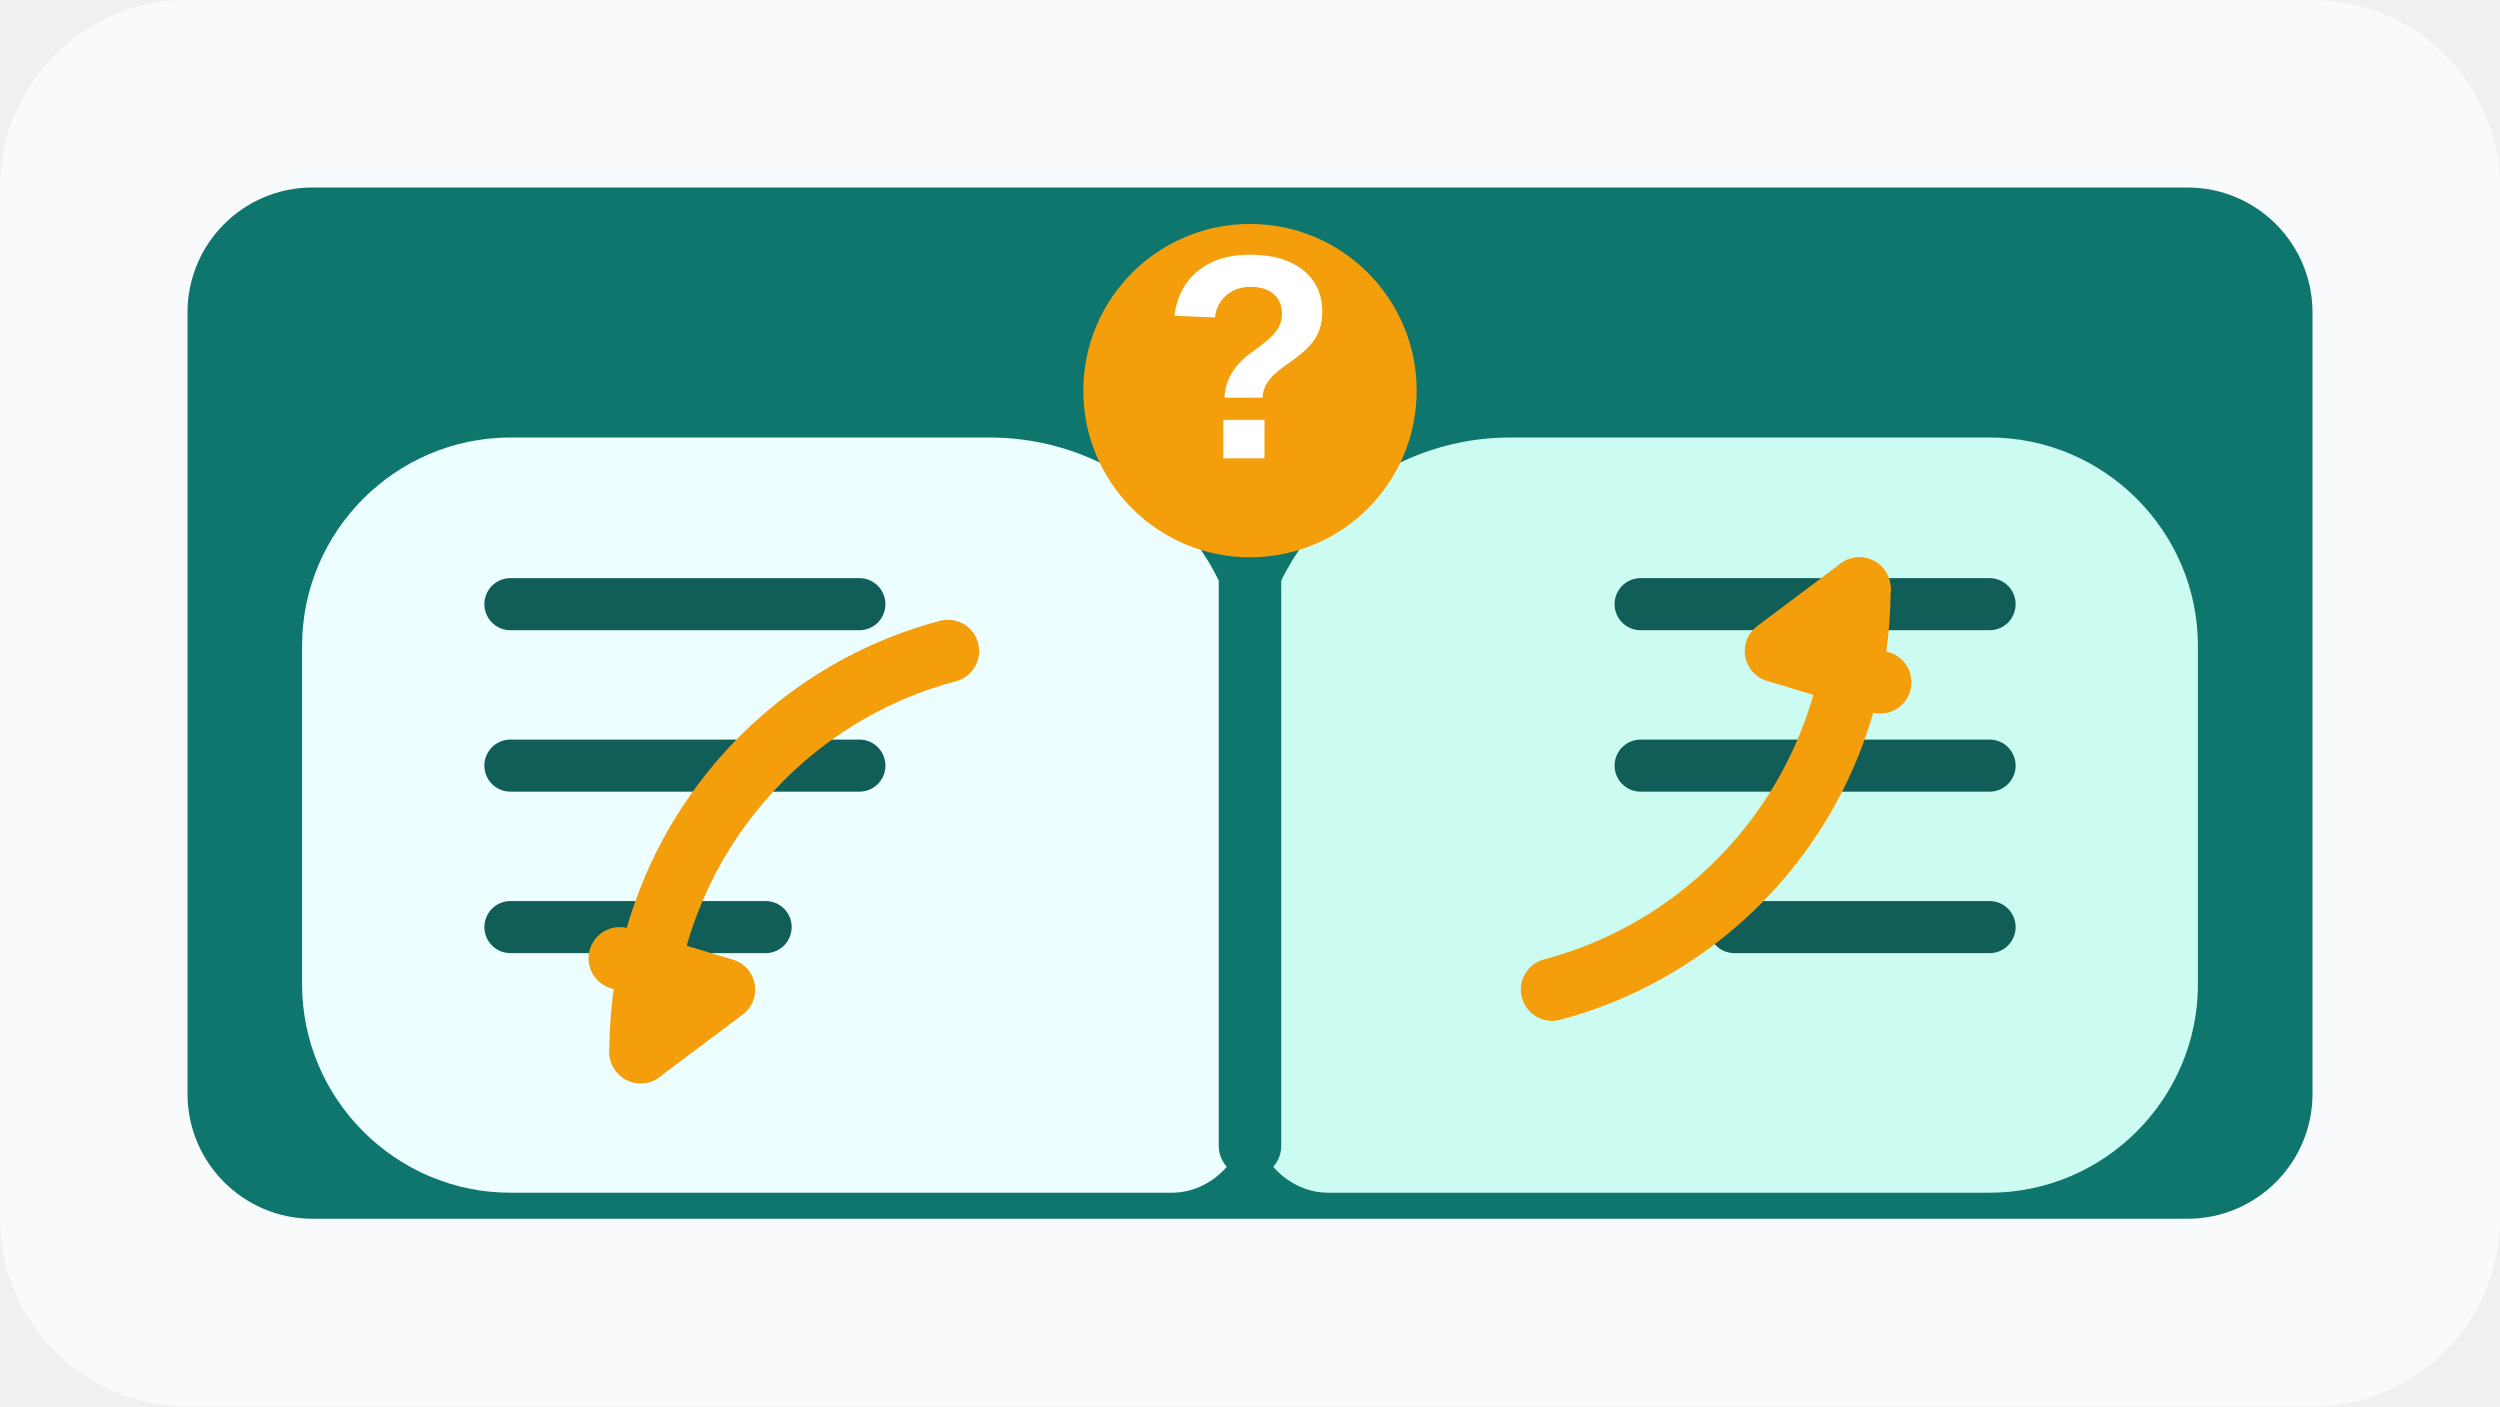
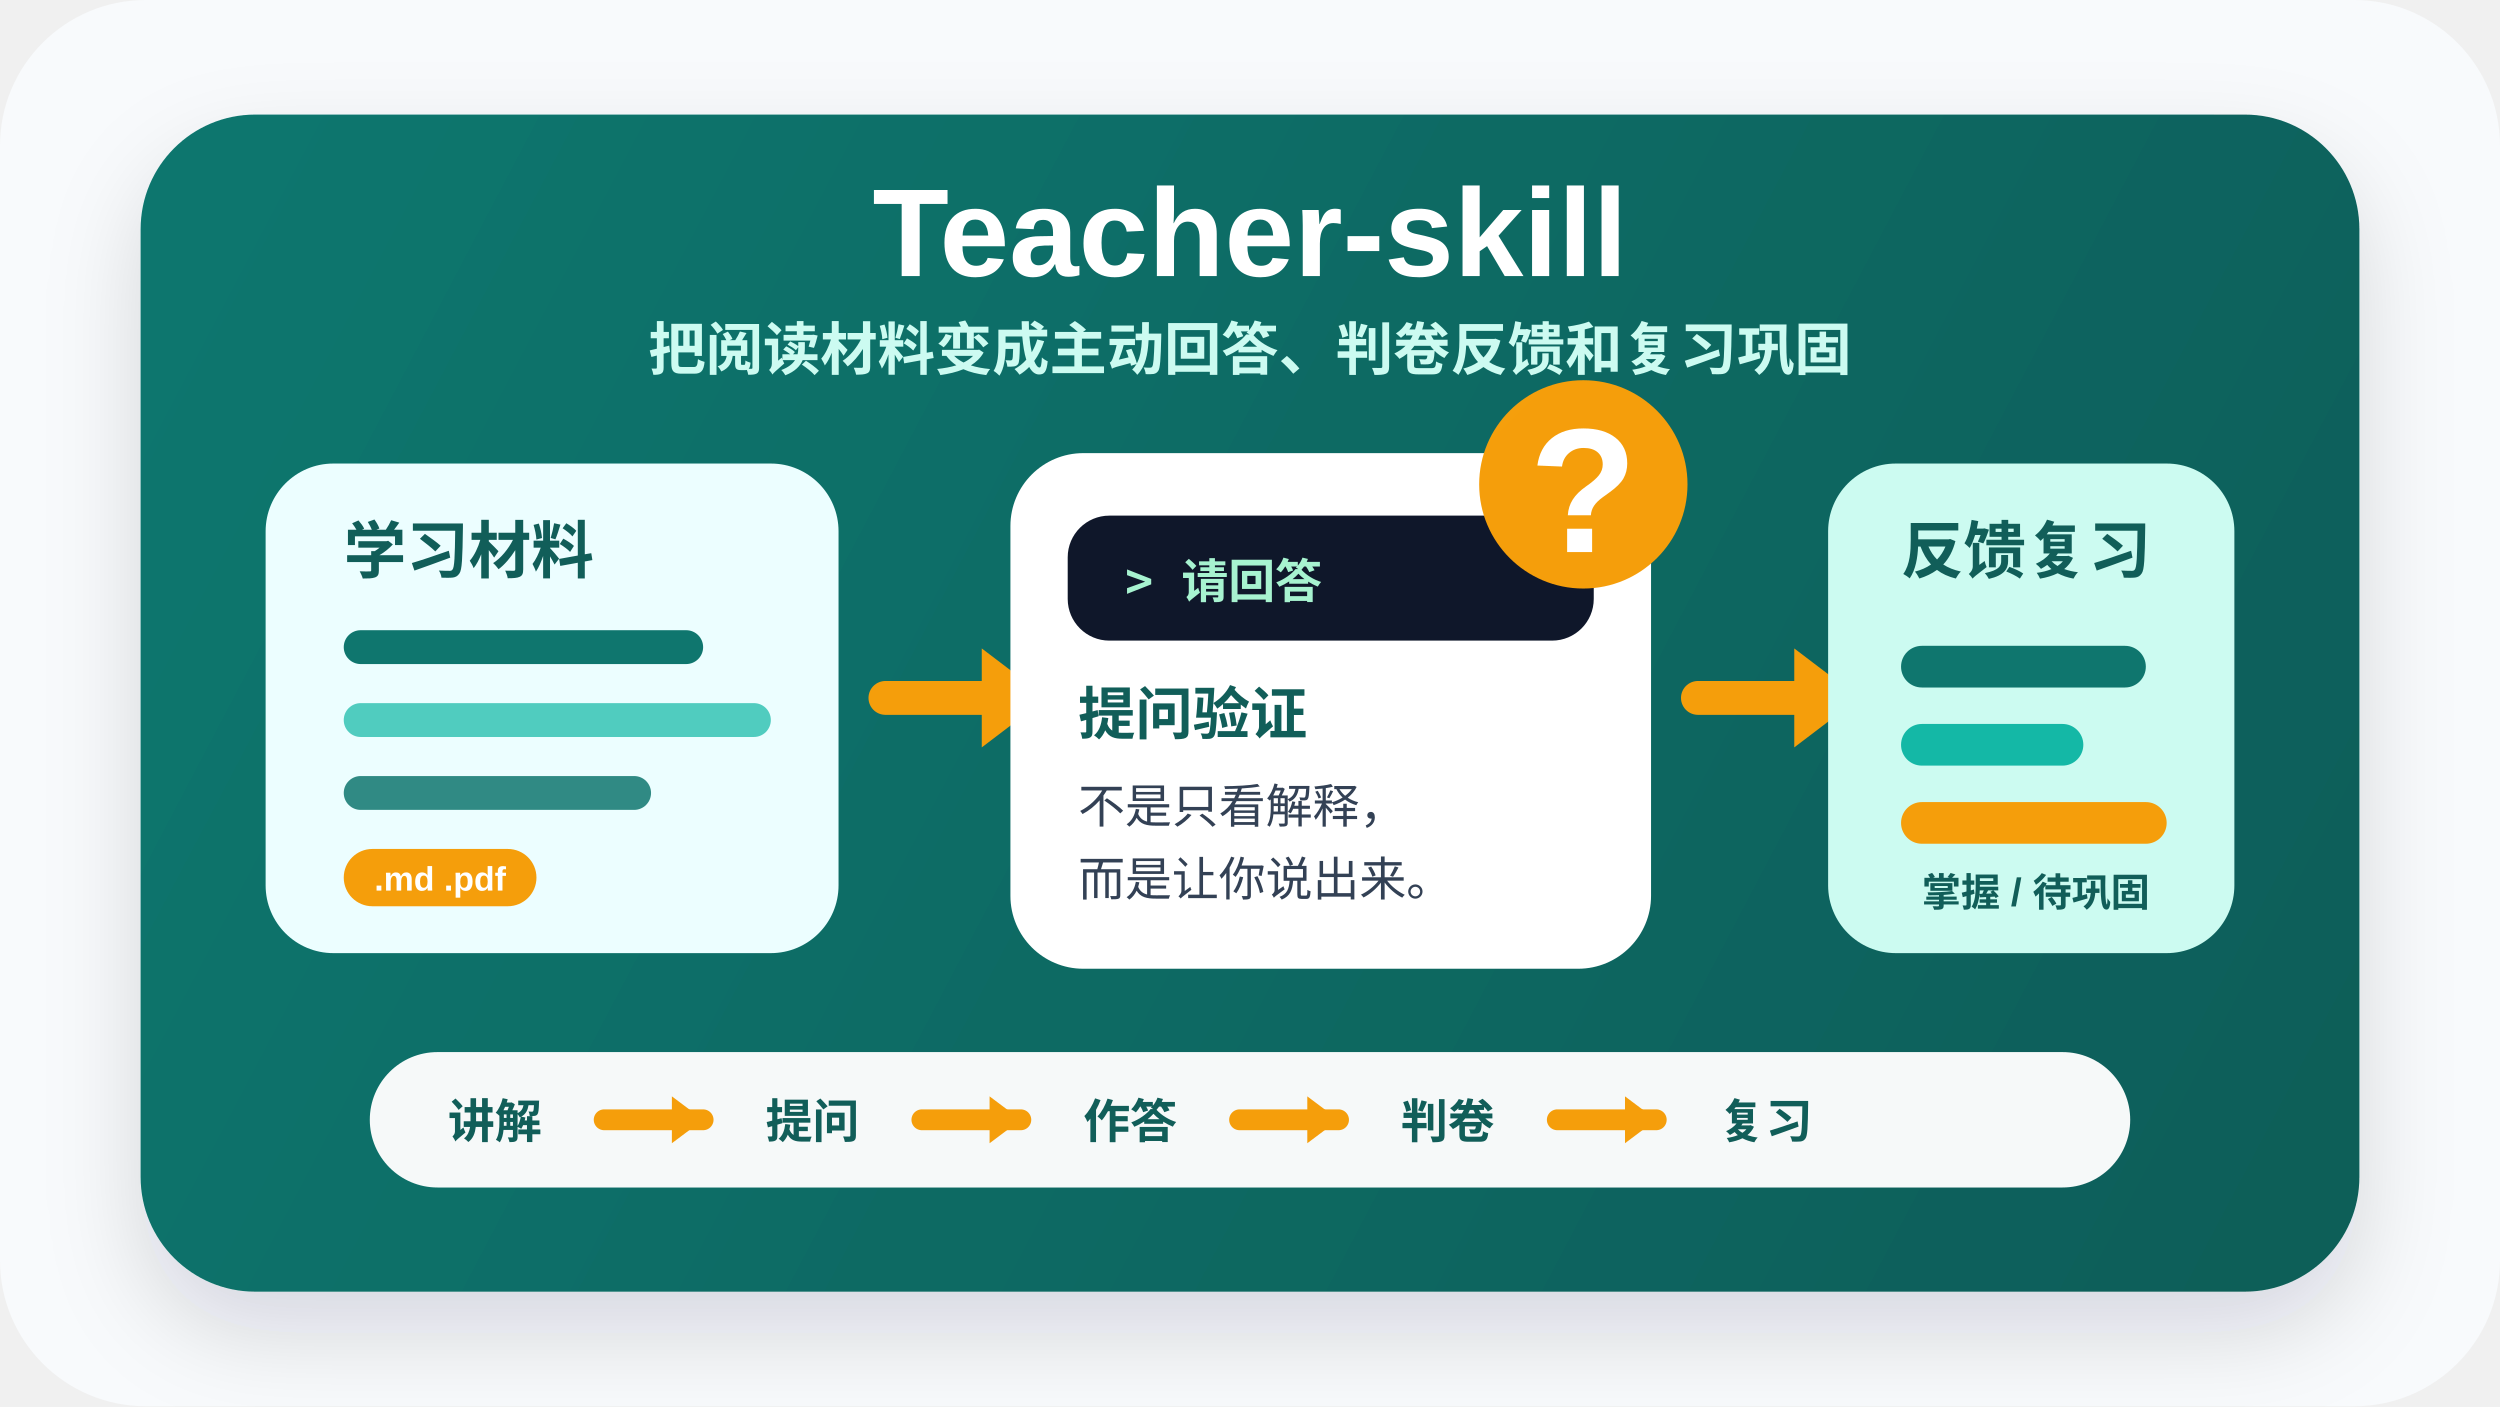
<svg xmlns="http://www.w3.org/2000/svg" viewBox="0 0 960 540" role="img" aria-labelledby="title desc">
-   <rect width="960" height="540" rx="72" fill="#F8FAFC" />
-   <rect x="72" y="72" width="816" height="396" rx="48" fill="#0F766E" />
-   <path d="M196 168h184c54 0 98 44 98 98v164c0 15-13 28-28 28H196c-44 0-80-36-80-80V248c0-44 36-80 80-80Z" fill="#ECFEFF" />
-   <path d="M764 168H580c-54 0-98 44-98 98v164c0 15 13 28 28 28h254c44 0 80-36 80-80V248c0-44-36-80-80-80Z" fill="#CCFBF1" />
-   <path d="M480 214v226" stroke="#0F766E" stroke-width="24" stroke-linecap="round" />
-   <path d="M196 232h134M196 294h134M196 356h98" stroke="#115E59" stroke-width="20" stroke-linecap="round" />
-   <path d="M630 232h134M630 294h134M666 356h98" stroke="#115E59" stroke-width="20" stroke-linecap="round" />
-   <circle cx="480" cy="150" r="64" fill="#F59E0B" />
-   <text x="480" y="176" text-anchor="middle" font-family="Arial, sans-serif" font-size="112" font-weight="700" fill="#FFFFFF">?</text>
-   <path d="M596 380c68-18 118-80 118-154" fill="none" stroke="#F59E0B" stroke-width="24" stroke-linecap="round" />
-   <path d="M714 226l-32 24 40 12" fill="none" stroke="#F59E0B" stroke-width="24" stroke-linecap="round" stroke-linejoin="round" />
-   <path d="M364 250c-68 18-118 80-118 154" fill="none" stroke="#F59E0B" stroke-width="24" stroke-linecap="round" />
-   <path d="M246 404l32-24-40-12" fill="none" stroke="#F59E0B" stroke-width="24" stroke-linecap="round" stroke-linejoin="round" />
+   <defs>
+     <filter id="shadow" x="-20%" y="-20%" width="140%" height="140%">
+       <feDropShadow dx="0" dy="16" stdDeviation="18" flood-color="#0F172A" flood-opacity="0.14" />
+     </filter>
+     <linearGradient id="panel" x1="90" y1="70" x2="870" y2="480" gradientUnits="userSpaceOnUse">
+       <stop stop-color="#0F766E" />
+       <stop offset="1" stop-color="#115E59" />
+     </linearGradient>
+     <linearGradient id="accent" x1="454" y1="126" x2="536" y2="208" gradientUnits="userSpaceOnUse">
+       <stop stop-color="#FBBF24" />
+       <stop offset="1" stop-color="#F59E0B" />
+     </linearGradient>
+   </defs>
+   <rect width="960" height="540" rx="56" fill="#F8FAFC" />
+   <rect x="54" y="44" width="852" height="452" rx="44" fill="url(#panel)" filter="url(#shadow)" />
+   <text x="480" y="106" text-anchor="middle" font-family="Arial, 'Microsoft YaHei', sans-serif" font-size="48" font-weight="800" fill="#FFFFFF">Teacher-skill</text>
+   <text x="480" y="142" text-anchor="middle" font-family="Arial, 'Microsoft YaHei', sans-serif" font-size="22" font-weight="600" fill="#CCFBF1">把阅读材料变成主动回答、判卷反馈和复习巩固</text>
+   <rect x="102" y="178" width="220" height="188" rx="26" fill="#ECFEFF" />
+   <text x="132" y="220" font-family="Arial, 'Microsoft YaHei', sans-serif" font-size="24" font-weight="800" fill="#115E59">学习材料</text>
+   <rect x="132" y="242" width="138" height="13" rx="6.5" fill="#0F766E" />
+   <rect x="132" y="270" width="164" height="13" rx="6.5" fill="#14B8A6" opacity="0.72" />
+   <rect x="132" y="298" width="118" height="13" rx="6.5" fill="#0F766E" opacity="0.85" />
+   <rect x="132" y="326" width="74" height="22" rx="11" fill="#F59E0B" />
+   <text x="169" y="342" text-anchor="middle" font-family="Arial, 'Microsoft YaHei', sans-serif" font-size="13" font-weight="700" fill="#FFFFFF">.md .pdf</text>
+   <path d="M340 268H402" stroke="#F59E0B" stroke-width="13" stroke-linecap="round" />
+   <path d="M402 268l-25-19v38z" fill="#F59E0B" />
+   <rect x="388" y="174" width="246" height="198" rx="28" fill="#FFFFFF" />
+   <rect x="410" y="198" width="202" height="48" rx="16" fill="#0F172A" />
+   <text x="432" y="229" font-family="Consolas, 'Microsoft YaHei', monospace" font-size="18" font-weight="700" fill="#A7F3D0">&gt; 请回答</text>
+   <text x="414" y="282" font-family="Arial, 'Microsoft YaHei', sans-serif" font-size="22" font-weight="800" fill="#115E59">提问验证</text>
+   <text x="414" y="316" font-family="Arial, 'Microsoft YaHei', sans-serif" font-size="18" fill="#334155">不是只看解释，</text>
+   <text x="414" y="344" font-family="Arial, 'Microsoft YaHei', sans-serif" font-size="18" fill="#334155">而是让你说出来。</text>
+   <circle cx="608" cy="186" r="40" fill="url(#accent)" />
+   <text x="608" y="212" text-anchor="middle" font-family="Arial, sans-serif" font-size="68" font-weight="800" fill="#FFFFFF">?</text>
+   <path d="M652 268H714" stroke="#F59E0B" stroke-width="13" stroke-linecap="round" />
+   <path d="M714 268l-25-19v38z" fill="#F59E0B" />
+   <rect x="702" y="178" width="156" height="188" rx="26" fill="#CCFBF1" />
+   <text x="730" y="220" font-family="Arial, 'Microsoft YaHei', sans-serif" font-size="24" font-weight="800" fill="#115E59">反馈复习</text>
+   <rect x="730" y="248" width="94" height="16" rx="8" fill="#0F766E" />
+   <rect x="730" y="278" width="70" height="16" rx="8" fill="#14B8A6" />
+   <rect x="730" y="308" width="102" height="16" rx="8" fill="#F59E0B" />
+   <text x="738" y="348" font-family="Arial, 'Microsoft YaHei', sans-serif" font-size="15" font-weight="700" fill="#115E59">掌握 / 待巩固</text>
+   <rect x="142" y="404" width="676" height="52" rx="26" fill="#FFFFFF" opacity="0.96" />
+   <g font-family="Arial, 'Microsoft YaHei', sans-serif" font-size="18" font-weight="800">
+     <text x="190" y="437" text-anchor="middle" fill="#115E59">讲解</text>
+     <text x="312" y="437" text-anchor="middle" fill="#115E59">提问</text>
+     <text x="434" y="437" text-anchor="middle" fill="#115E59">作答</text>
+     <text x="556" y="437" text-anchor="middle" fill="#115E59">判卷</text>
+     <text x="678" y="437" text-anchor="middle" fill="#115E59">复习</text>
+   </g>
+   <g stroke="#F59E0B" stroke-width="8" stroke-linecap="round" stroke-linejoin="round">
+     <path d="M232 430H270" />
+     <path d="M270 430l-12-9v18z" fill="#F59E0B" stroke="none" />
+     <path d="M354 430H392" />
+     <path d="M392 430l-12-9v18z" fill="#F59E0B" stroke="none" />
+     <path d="M476 430H514" />
+     <path d="M514 430l-12-9v18z" fill="#F59E0B" stroke="none" />
+     <path d="M598 430H636" />
+     <path d="M636 430l-12-9v18z" fill="#F59E0B" stroke="none" />
+   </g>
</svg>
